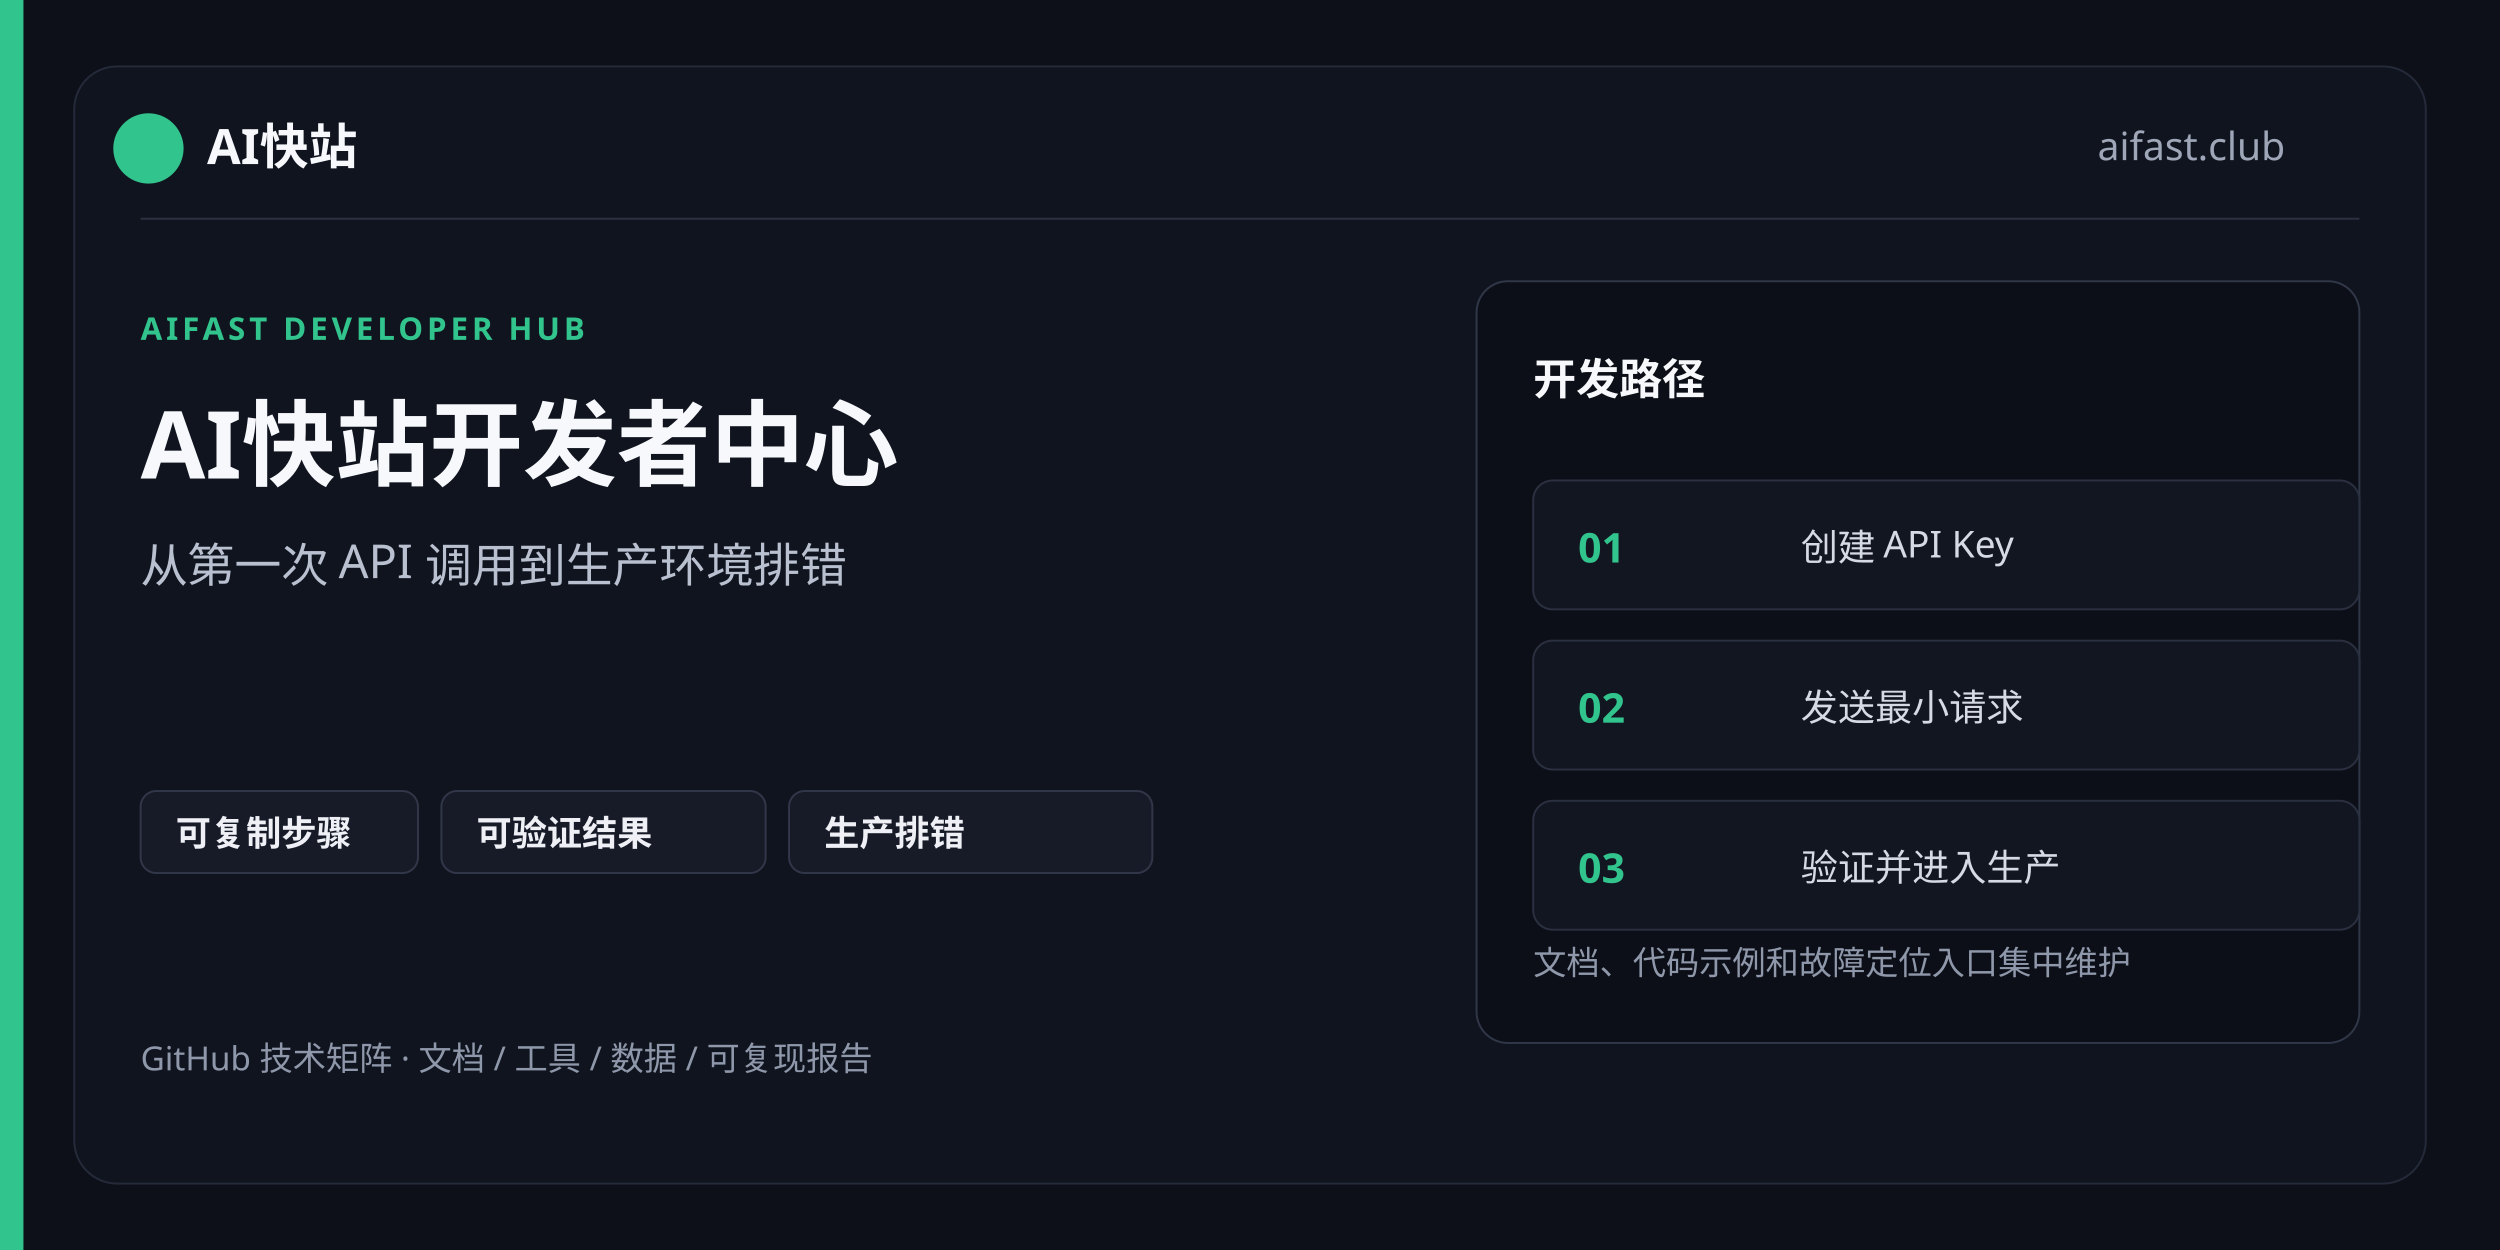
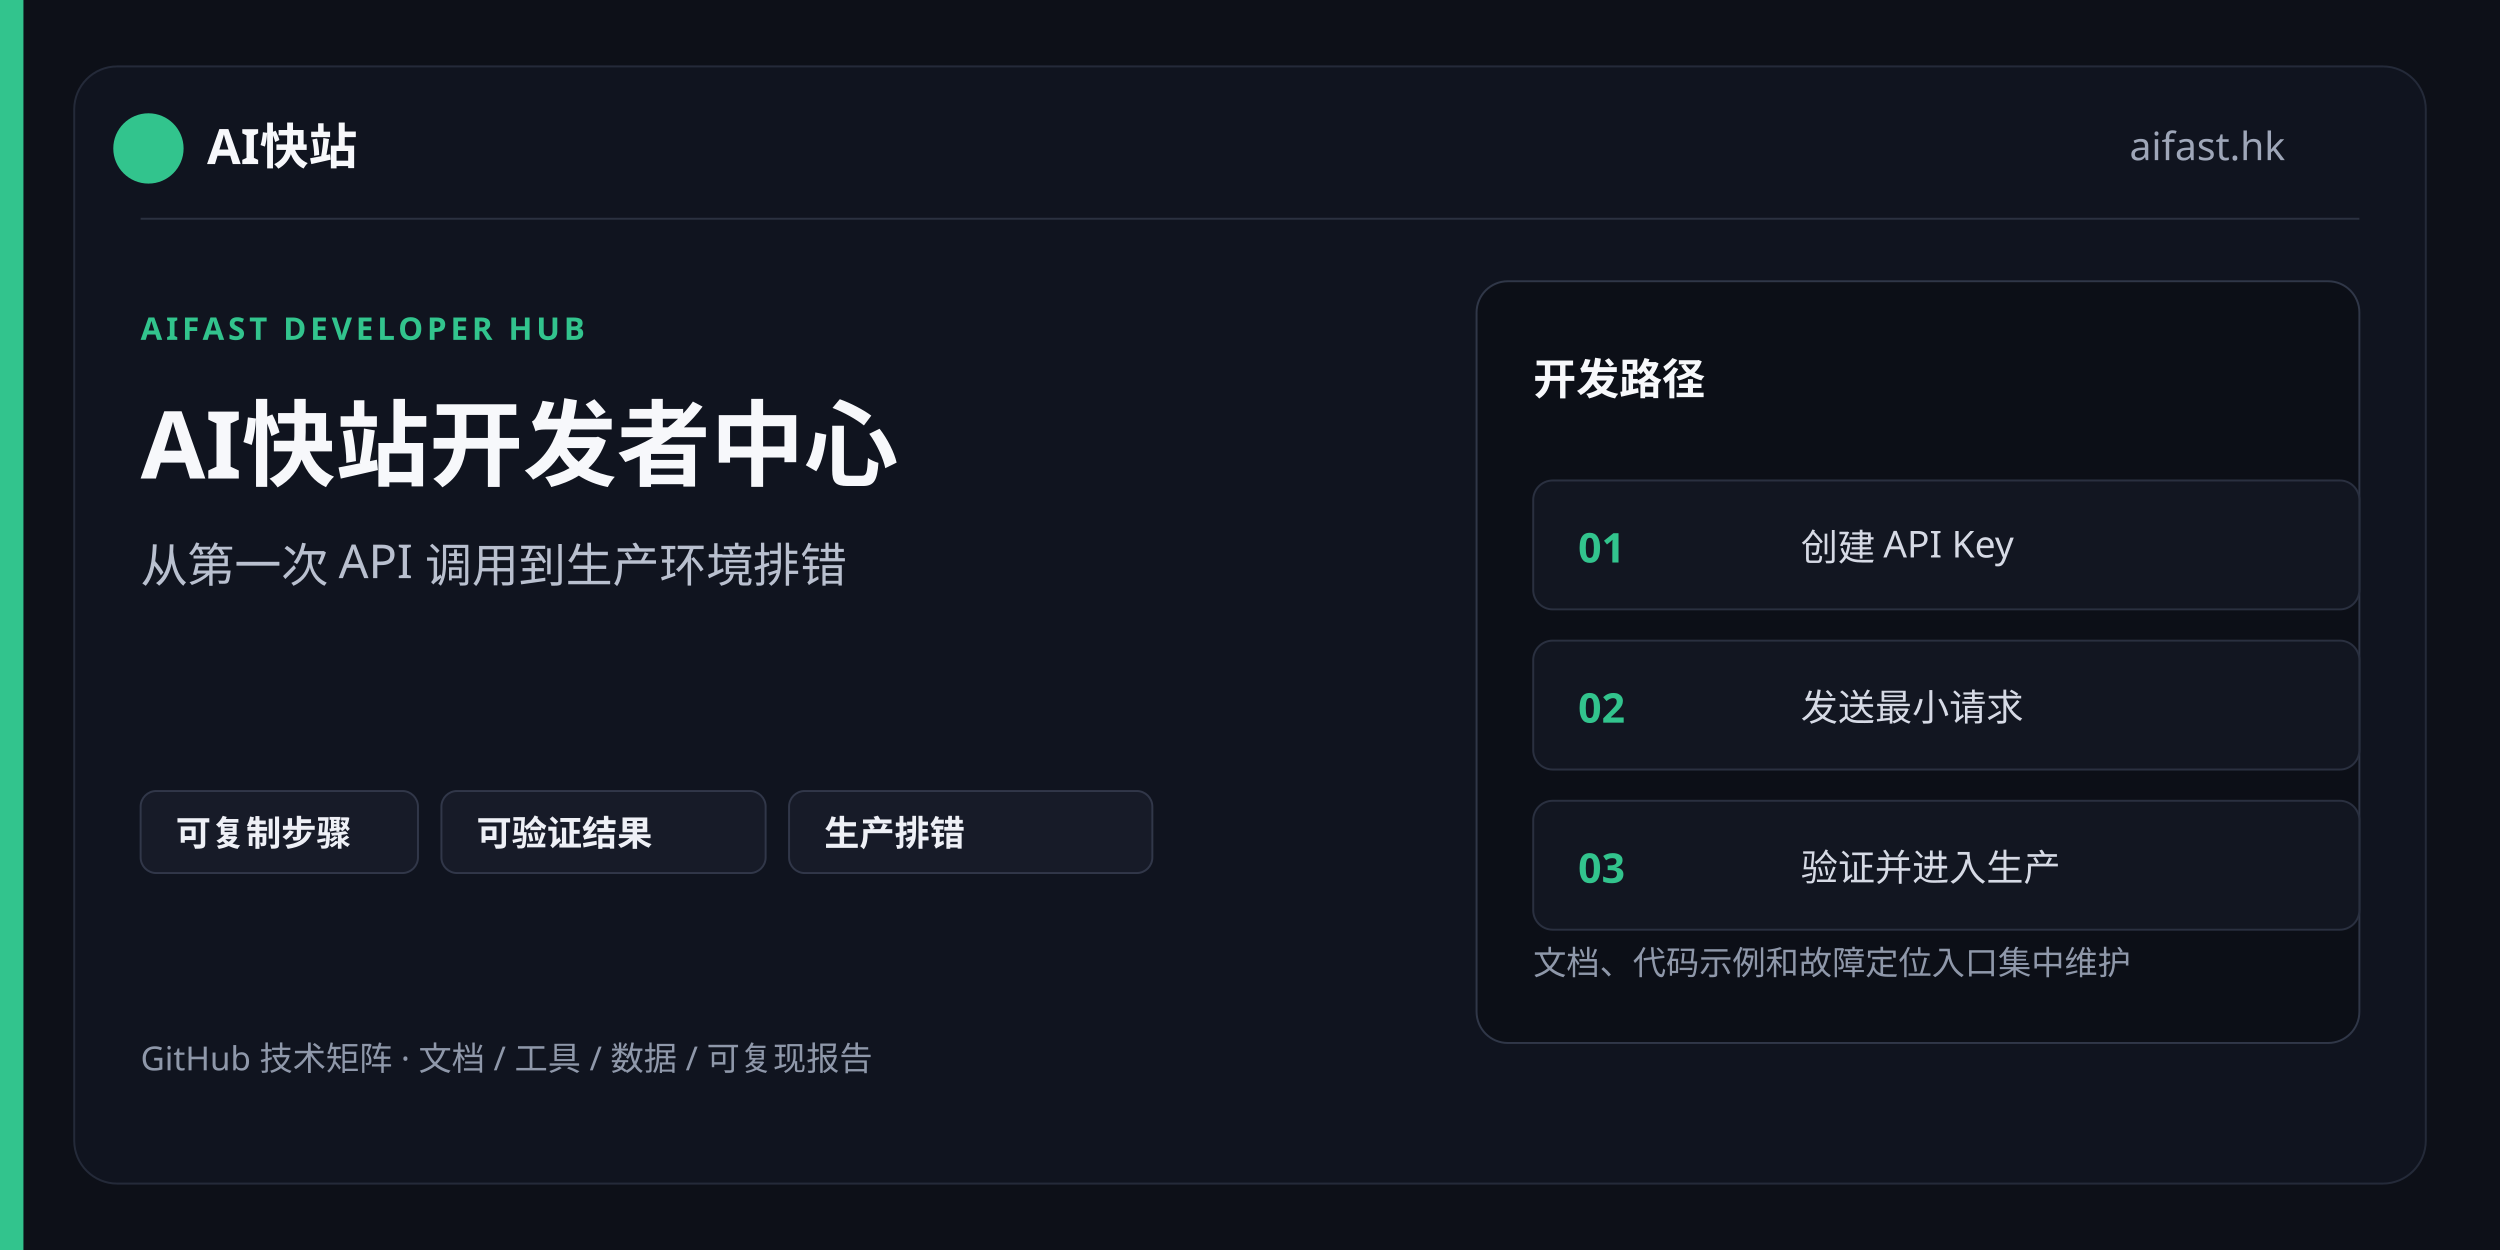
<svg xmlns="http://www.w3.org/2000/svg" width="1280" height="640" viewBox="0 0 1280 640">
  <rect width="1280" height="640" fill="#0d1018" />
  <rect x="0" y="0" width="12" height="640" fill="#32c48d" />
  <rect x="38" y="34" width="1204" height="572" rx="22" fill="#10141f" stroke="#242a39" />
  <circle cx="76" cy="76" r="18" fill="#32c48d" />
  <text x="106" y="84" font-family="Arial Unicode MS" font-size="25" font-weight="700" fill="#f7f8fb">AI快站</text>
-   <text x="1170" y="82" text-anchor="end" font-family="Arial Unicode MS" font-size="20" font-weight="500" fill="#9ea6b8">aifast.club</text>
+   <text x="1170" y="82" text-anchor="end" font-family="Arial Unicode MS" font-size="20" font-weight="500" fill="#9ea6b8">aifast.hk</text>
  <line x1="72" y1="112" x2="1208" y2="112" stroke="#2b3140" />
  <text x="72" y="174" font-family="Arial Unicode MS" font-size="16" font-weight="700" letter-spacing="2" fill="#32c48d">AIFAST DEVELOPER HUB</text>
  <text x="72" y="245" font-family="Arial Unicode MS" font-size="48" font-weight="700" fill="#f7f8fb">AI快站开发者中心</text>
  <text x="72" y="298" font-family="Arial Unicode MS" font-size="24" font-weight="400" fill="#b9c0cf">从第一次 API 调用到生产环境排错</text>
  <rect x="72" y="405" width="142" height="42" rx="8" fill="#171b28" stroke="#313749" />
  <text x="90" y="433" font-family="Arial Unicode MS" font-size="18" font-weight="600" fill="#eef0f6">可复制步骤</text>
  <rect x="226" y="405" width="166" height="42" rx="8" fill="#171b28" stroke="#313749" />
  <text x="244" y="433" font-family="Arial Unicode MS" font-size="18" font-weight="600" fill="#eef0f6">可验证结果</text>
  <rect x="404" y="405" width="186" height="42" rx="8" fill="#171b28" stroke="#313749" />
  <text x="422" y="433" font-family="Arial Unicode MS" font-size="18" font-weight="600" fill="#eef0f6">生产排错</text>
  <text x="72" y="548" font-family="Arial Unicode MS" font-size="17" font-weight="400" fill="#8f98aa">GitHub 技术矩阵 · 文档 / 工具 / 数据 / 可复现报告</text>
  <rect x="756" y="144" width="452" height="390" rx="16" fill="#0c0f17" stroke="#303748" />
  <text x="785" y="202" font-family="Arial Unicode MS" font-size="22" font-weight="700" fill="#f7f8fb">开发路径</text>
  <rect x="785" y="246" width="423" height="66" rx="10" fill="#121621" stroke="#2a3040" />
  <text x="808" y="288" font-family="Arial Unicode MS" font-size="21" font-weight="700" fill="#32c48d">01</text>
  <text x="922" y="287" font-family="Arial Unicode MS" font-size="19" font-weight="500" fill="#d6dae5">创建 API Key</text>
  <rect x="785" y="328" width="423" height="66" rx="10" fill="#121621" stroke="#2a3040" />
  <text x="808" y="370" font-family="Arial Unicode MS" font-size="21" font-weight="700" fill="#32c48d">02</text>
  <text x="922" y="369" font-family="Arial Unicode MS" font-size="19" font-weight="500" fill="#d6dae5">发送最小请求</text>
  <rect x="785" y="410" width="423" height="66" rx="10" fill="#121621" stroke="#2a3040" />
  <text x="808" y="452" font-family="Arial Unicode MS" font-size="21" font-weight="700" fill="#32c48d">03</text>
  <text x="922" y="451" font-family="Arial Unicode MS" font-size="19" font-weight="500" fill="#d6dae5">验证并进入生产</text>
  <text x="785" y="499" font-family="Arial Unicode MS" font-size="17" font-weight="400" fill="#8f98aa">文档、代码示例和故障定位入口集中维护</text>
</svg>
